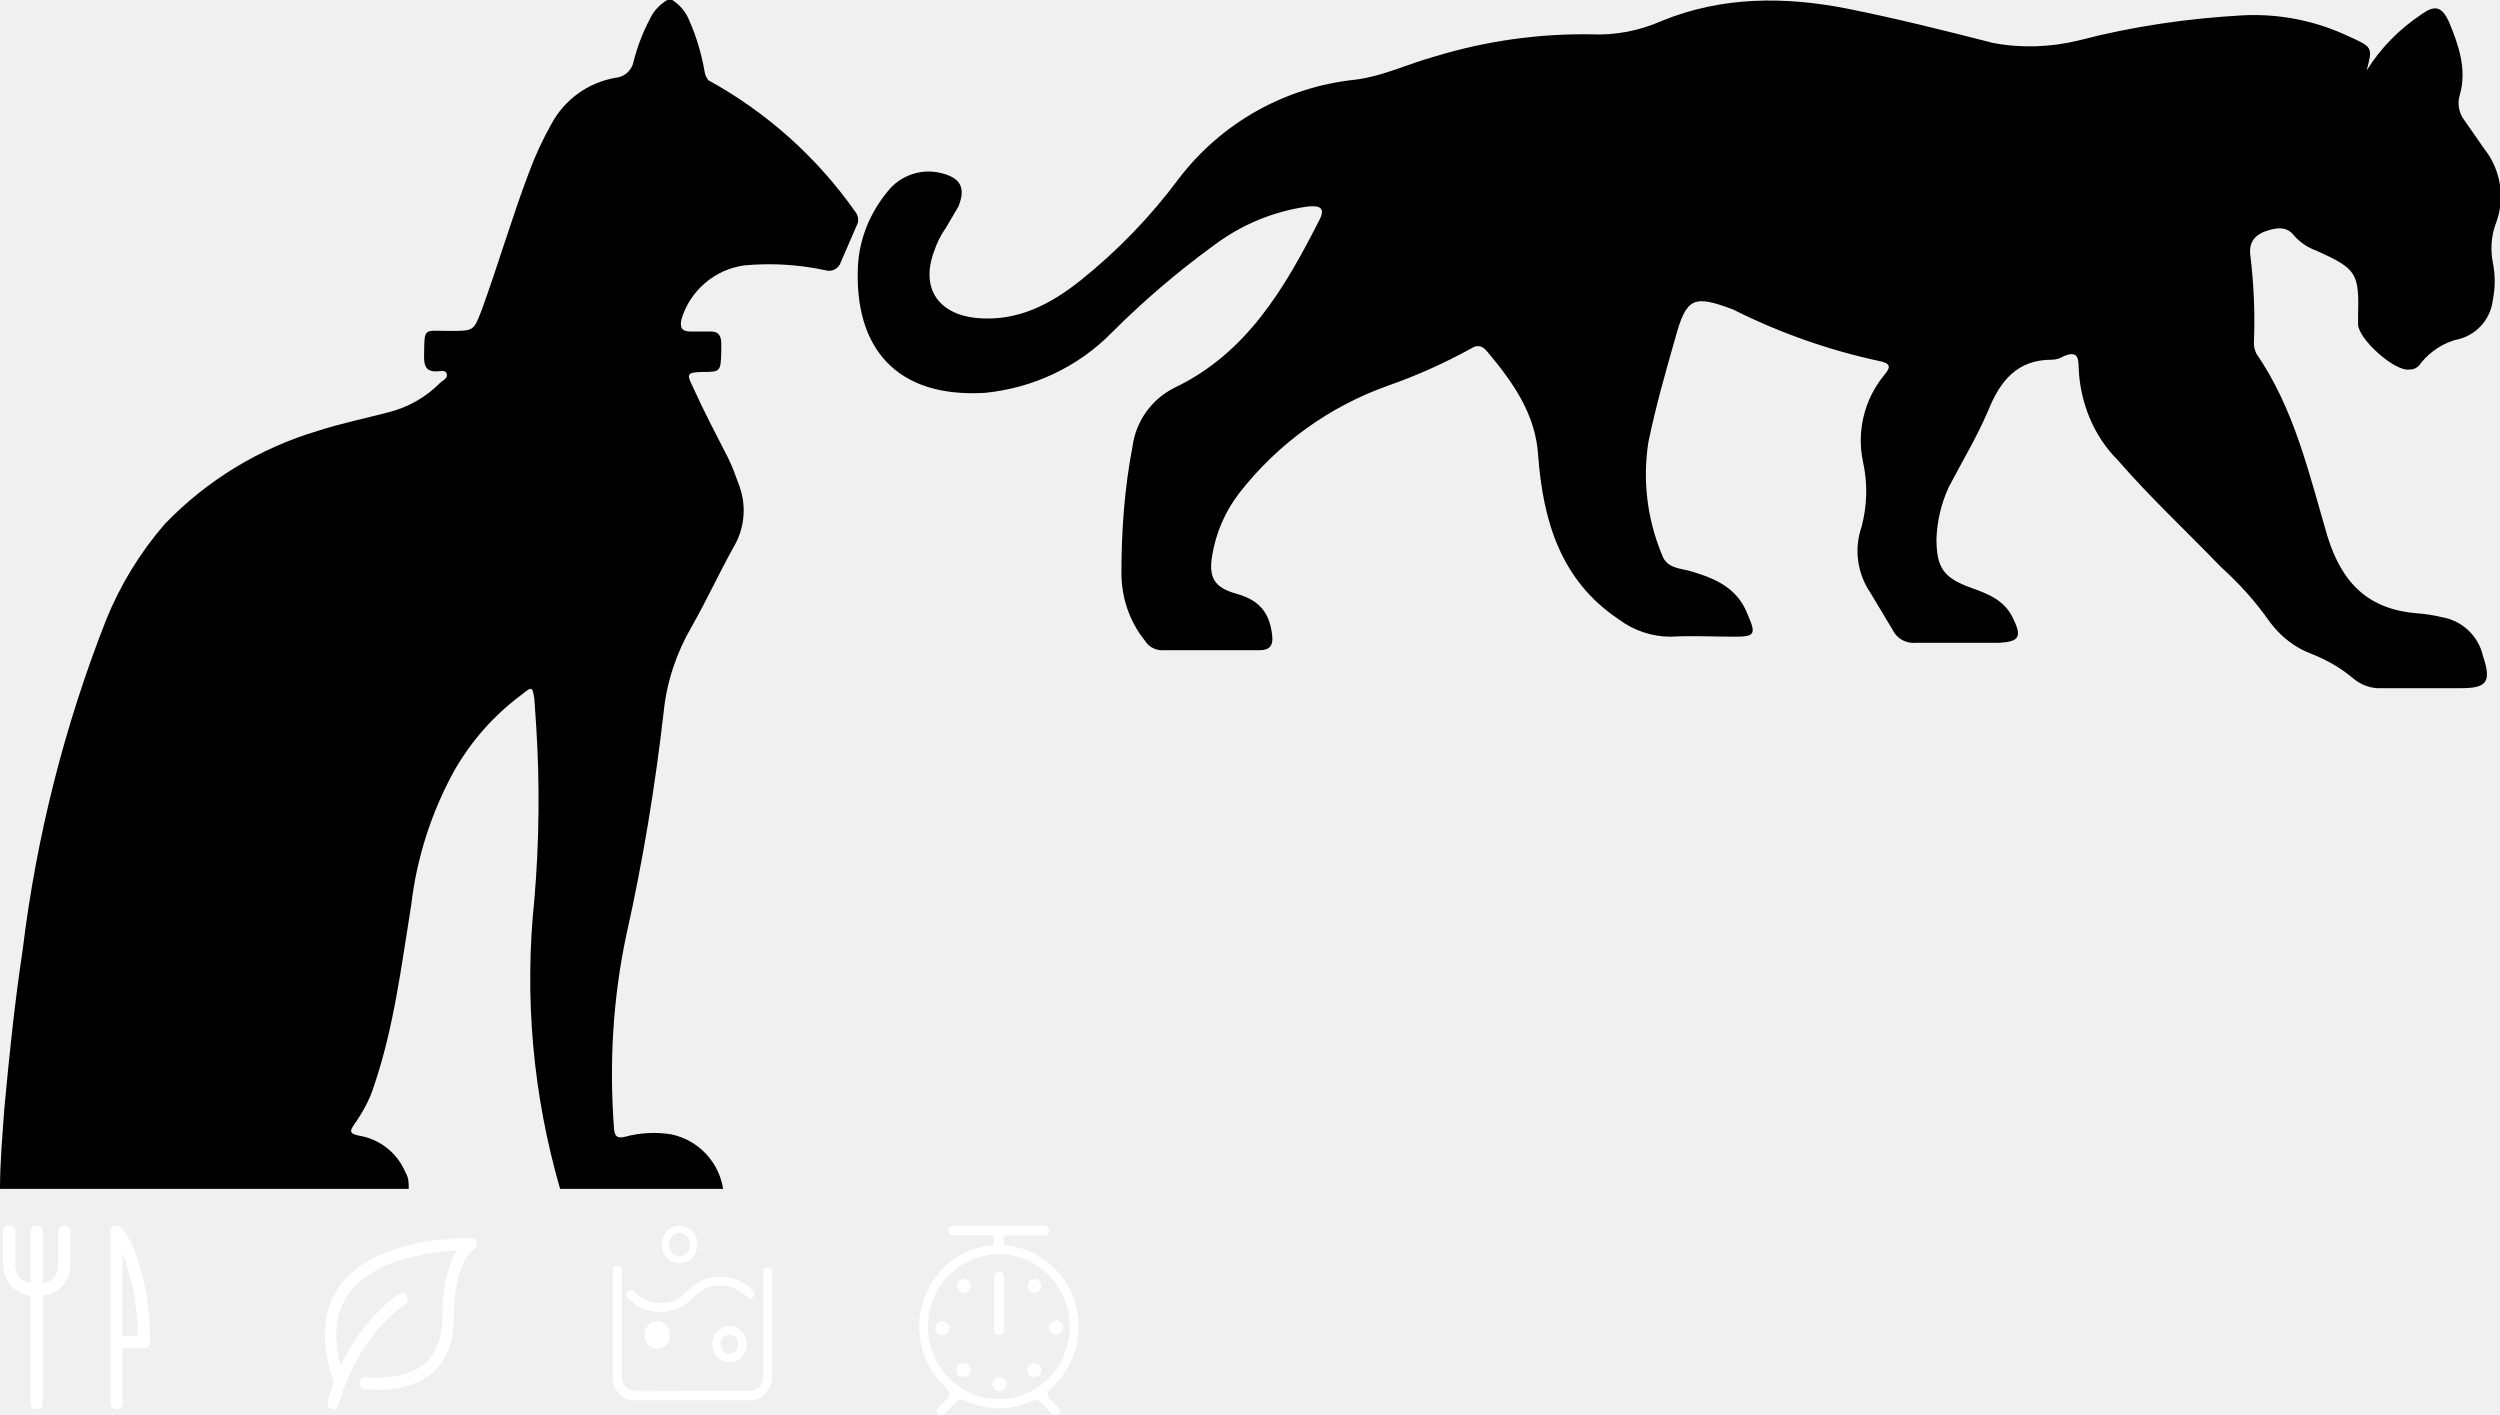
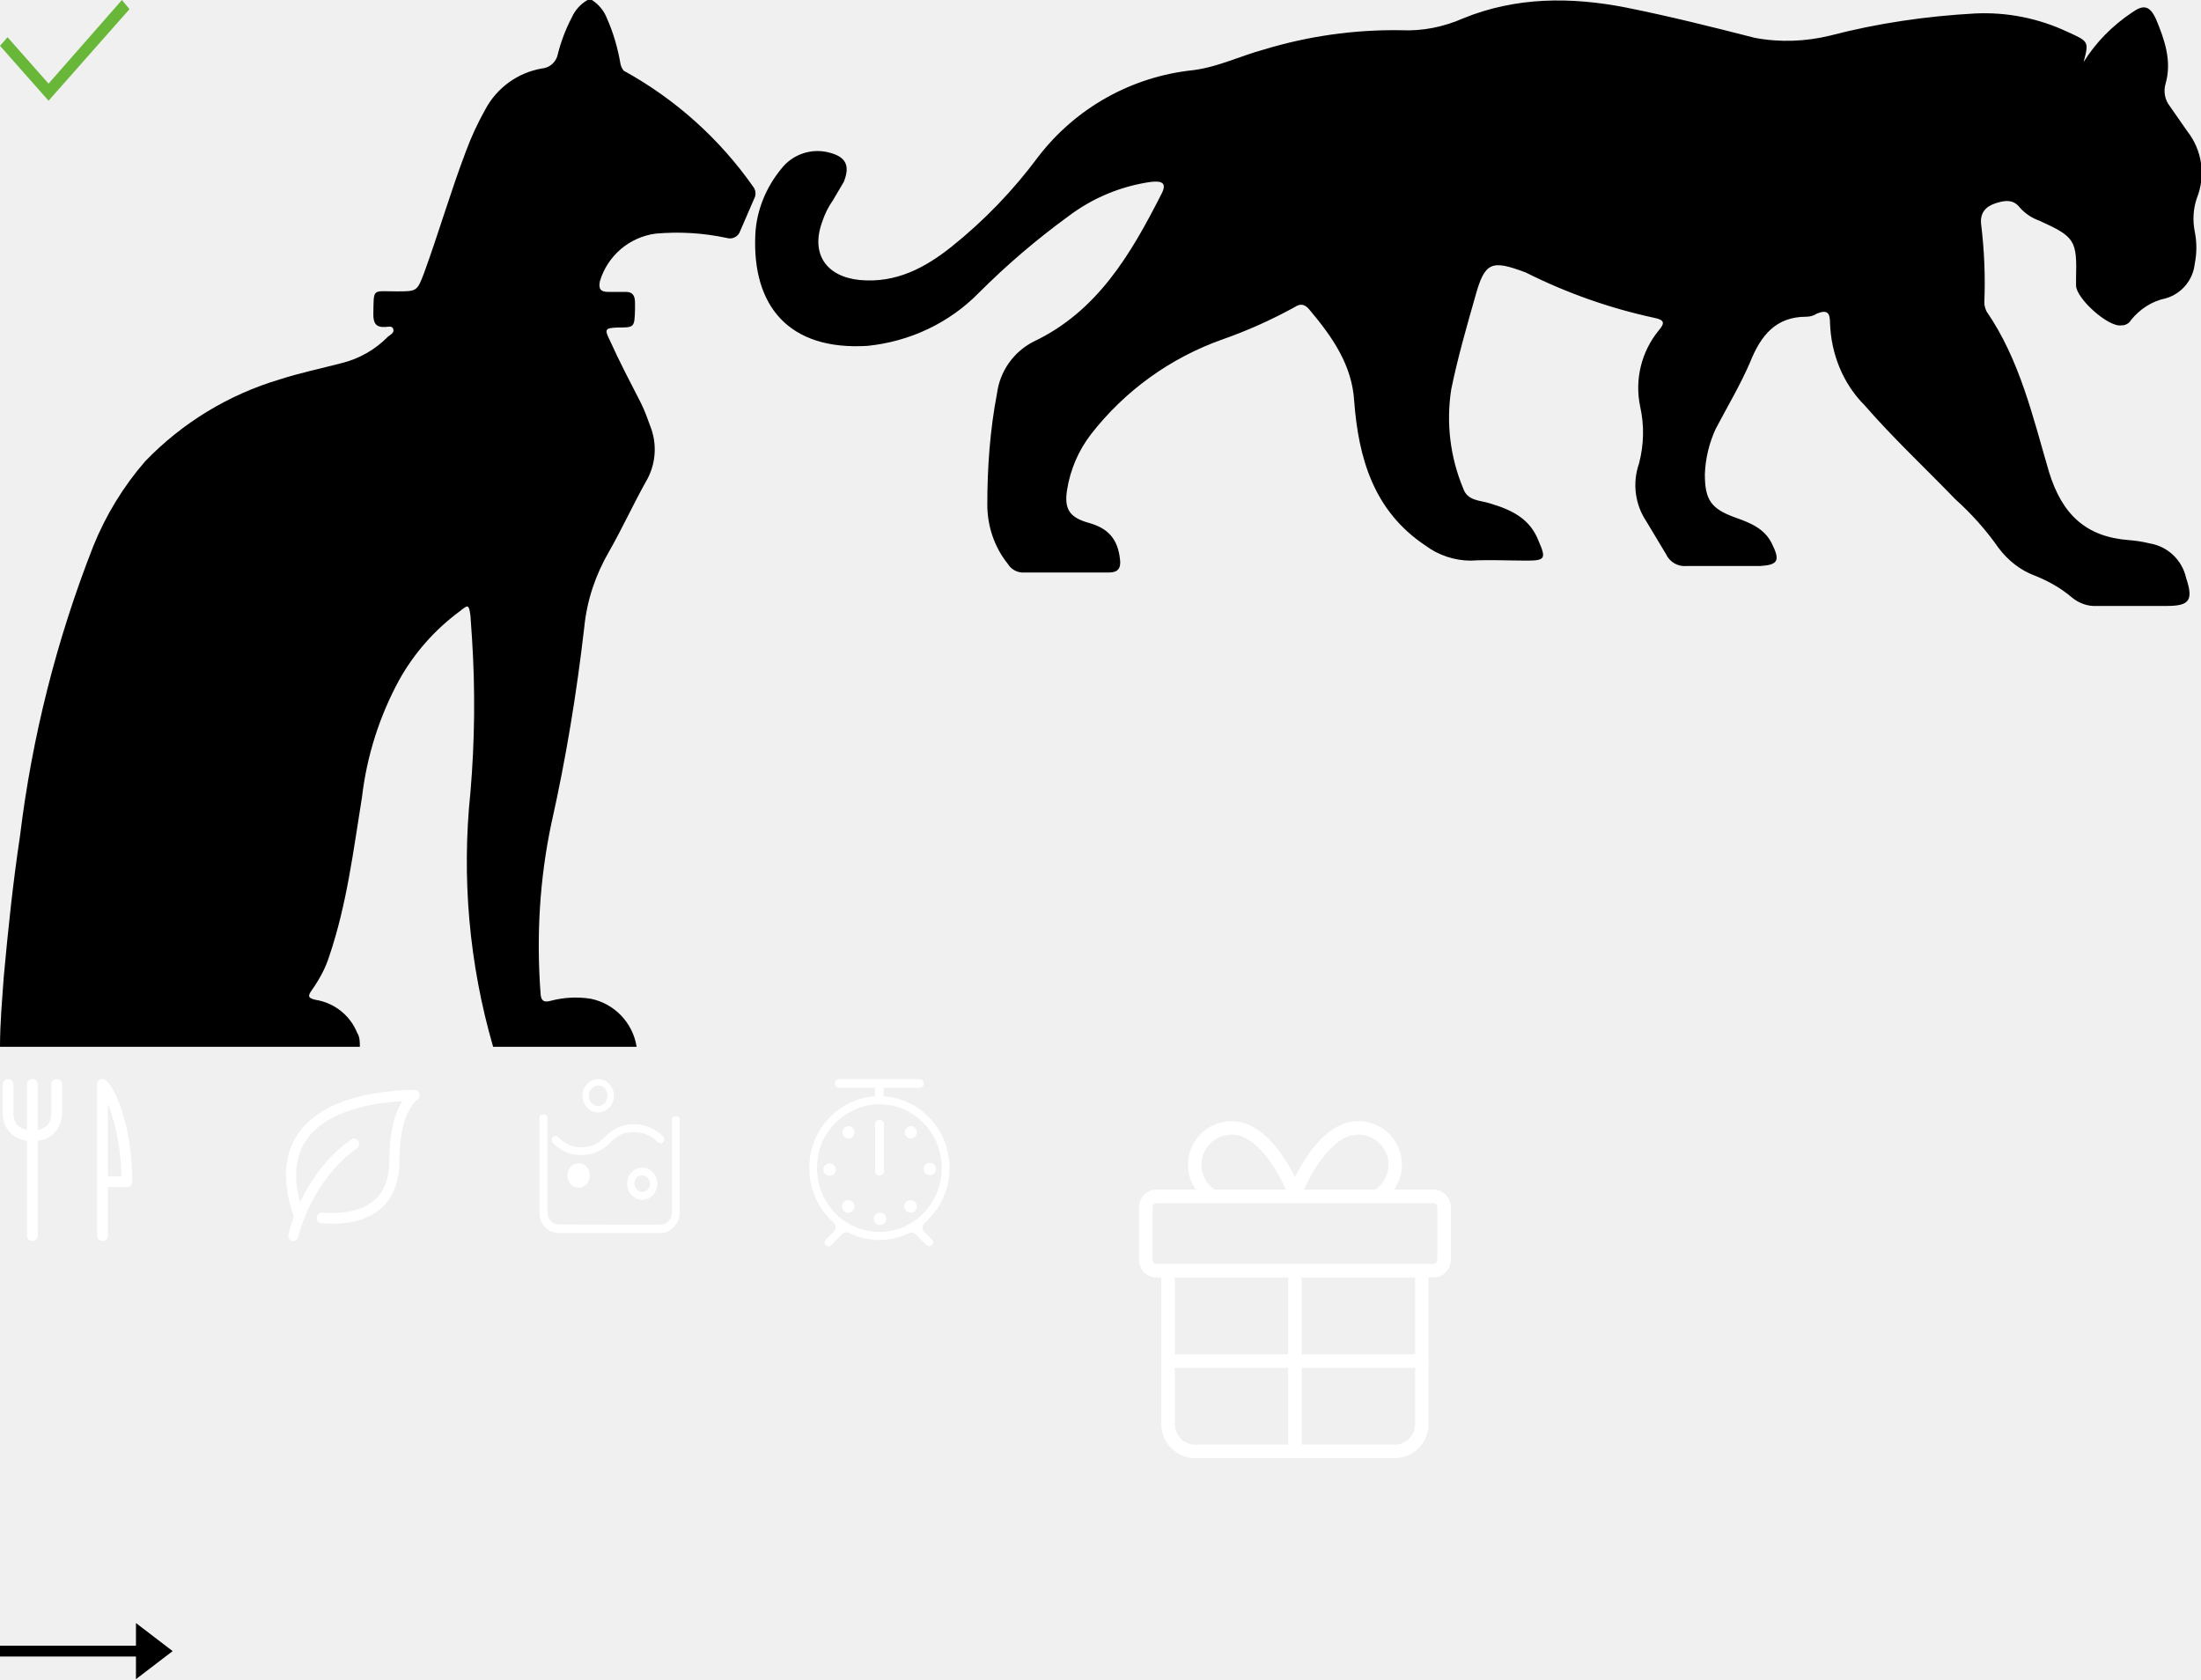
<svg xmlns="http://www.w3.org/2000/svg">
  <symbol width="40" height="40" fill="none" viewBox="0 0 40 40" id="control-knob">
    <rect width="38" height="38" x="1" y="1" fill="#fff" rx="19" />
    <path fill="currentColor" d="m16 11-8 9 8 9V11ZM32 20l-8-9v18l8-9Z" />
    <rect width="38" height="38" x="1" y="1" stroke="currentColor" stroke-width="2" rx="19" />
  </symbol>
  <symbol width="28" height="22" fill="currentColor" viewBox="0 0 28 22" id="vk-icon">
    <path d="M1 5.34c0-.86.52-1.32 1.55-1.38l3.97.02c.26 0 .44.13.53.38.4 1.26.86 2.34 1.37 3.25.5.92 1.17 1.97 1.99 3.16.07.15.18.23.34.23.13 0 .22-.06.3-.18l.07-.28.03-4.35c0-.3-.07-.5-.23-.6-.15-.1-.43-.18-.83-.23-.32-.05-.48-.23-.48-.55 0-.07 0-.12.02-.15.38-1.09 1.44-1.63 3.2-1.63l1.5-.03c.67 0 1.23.16 1.67.48.44.32.67.82.67 1.5v5.72c.12.08.24.12.34.12.27 0 .5-.15.7-.45 1.95-2.58 3-4.31 3.17-5.18 0-.02.01-.06.05-.13.12-.25.33-.47.61-.65.29-.19.53-.31.75-.38a.55.55 0 0 1 .24-.05h4.13l.26.03c.36 0 .63.16.83.47.07.1.12.21.15.33a2.4 2.4 0 0 1 .06.55v.18a6.11 6.11 0 0 1-.94 2.2c-.5.78-1.15 1.62-1.93 2.53-.79.9-1.27 1.5-1.47 1.78-.16.2-.24.39-.24.56 0 .13.07.28.21.45l3.9 4.63c.2.26.31.56.31.88 0 .38-.16.7-.48.95-.32.25-.7.4-1.14.43l-.46.02h-4.04c-.02 0-.06 0-.11.02a.86.86 0 0 1-.1.01c-.4 0-.76-.16-1.1-.48-.12-.13-.96-1.12-2.5-2.97a1.39 1.39 0 0 0-.38-.32 38.47 38.47 0 0 0-.53 2.24l-.08.42a1.4 1.4 0 0 1-1.12 1.06l-.37.02h-2.61c-1.48 0-2.95-.63-4.41-1.9a19.3 19.3 0 0 1-3.96-4.95 47.51 47.51 0 0 1-3.28-7.05A1.92 1.92 0 0 1 1 5.34Zm16.01 6.51c-.37 0-.7-.1-1.01-.29a.9.9 0 0 1-.45-.79V5c0-.34-.1-.58-.27-.72-.18-.14-.49-.21-.93-.21l-1.52.05c-.76 0-1.34.12-1.73.37.78.36 1.17.93 1.17 1.71v4.43a1.5 1.5 0 0 1-.53 1.04c-.32.28-.68.42-1.07.42-.53 0-.94-.24-1.22-.73a26.16 26.16 0 0 1-3.1-5.63l-.23-.66-3.55-.02c-.23 0-.36.01-.38.03-.03.03-.04.1-.04.22 0 .15.01.3.05.48l.56 1.4c1.49 3.64 3.11 6.51 4.86 8.6 1.75 2.1 3.47 3.15 5.16 3.15h2.66c.1 0 .19-.03.24-.09.05-.06.1-.17.13-.34l.06-.25.5-2.21c.15-.3.27-.5.38-.6.2-.2.42-.28.69-.28.43 0 .86.24 1.3.73l2.27 2.71c.14.22.3.33.45.33h4.4c.53 0 .8-.13.8-.38a.47.47 0 0 0-.08-.25l-3.87-4.55c-.3-.35-.45-.73-.45-1.13 0-.4.14-.8.43-1.16.23-.34.68-.9 1.34-1.67.67-.78 1.25-1.51 1.75-2.19.5-.68.82-1.3.98-1.85l.08-.33a.37.37 0 0 1-.02-.16c0-.07-.01-.14-.03-.19h-4.18c-.27.1-.48.25-.64.45L21.8 6c-.45 1.16-1.6 2.94-3.5 5.36-.36.33-.8.5-1.3.5Z" />
  </symbol>
  <symbol width="28" height="22" fill="currentColor" viewBox="0 0 28 22" id="youtube-icon">
    <path d="m17.85 10.8-5.24-3.5a.65.65 0 0 0-1.01.55v6.98a.65.65 0 0 0 1.01.54l5.24-3.49a.65.65 0 0 0 0-1.09Zm-4.94 2.8V9.08l3.4 2.27-3.4 2.27Zm12.48-8.56a2.4 2.4 0 0 0-1.45-1.63C20.22 1.98 14.25 2 14 2s-6.22-.02-9.94 1.4a2.4 2.4 0 0 0-1.45 1.64 25.32 25.32 0 0 0-.61 6.3c0 3.26.33 5.22.61 6.3a2.4 2.4 0 0 0 1.45 1.63c3.72 1.43 9.69 1.4 9.94 1.4h.08c.75 0 6.31-.04 9.86-1.4a2.4 2.4 0 0 0 1.45-1.64c.28-1.07.61-3.03.61-6.3 0-3.25-.33-5.22-.61-6.29Zm-1.27 12.27a1.1 1.1 0 0 1-.65.74c-3.5 1.34-9.4 1.32-9.47 1.32-.07 0-5.98.02-9.47-1.32a1.09 1.09 0 0 1-.65-.74c-.27-1-.57-2.85-.57-5.97 0-3.12.3-4.97.57-5.97a1.1 1.1 0 0 1 .65-.74C8.03 3.29 13.93 3.3 14 3.3c.07 0 5.98-.02 9.47 1.32a1.1 1.1 0 0 1 .65.74c.27 1 .57 2.85.57 5.97 0 3.12-.3 4.96-.57 5.97Z" />
  </symbol>
  <symbol fill="currentColor" viewBox="0 0 28 22" id="telegram-icon">
    <path fill-rule="evenodd" d="M23.46 3.15c.18.15.27.38.23.61l-2.63 15.76a.66.66 0 0 1-1.01.44l-7.88-5.25a.66.66 0 0 1-.15-.96l2.61-3.26-4.36 2.9a.66.66 0 0 1-.65.05L4.36 10.8a.66.66 0 0 1 .08-1.2l18.38-6.57a.66.66 0 0 1 .64.11ZM6.33 10.32l3.53 1.77 7.56-5.04a.66.66 0 0 1 .88.96l-4.8 6 6.43 4.3 2.28-13.66-15.88 5.67Z" clip-rule="evenodd" />
+   </symbol>
+   <symbol viewBox="0 0 27 34" fill="currentColor" id="htmlacademy-logo">
+     <path d="M13.643 0.016L13.5 0L0 1.407V26.013L13.5 34L27 26.013V1.407L13.643 0.016ZM25.234 25.015L13.5 31.957L1.766 25.015V14.929L13.451 21.845L13.47 23.098L5.454 18.355L5.443 19.58L13.489 24.389L13.509 25.675L5.464 20.917L5.454 22.143L13.5 26.951L21.624 22.118V20.893V16.909L25.243 14.759L25.234 25.015ZM25.234 13.452L22.015 15.332L20.532 16.207L13.467 12.02L13.456 13.245L19.496 16.818L19.443 16.849L19.313 16.925L18.454 17.417L13.467 14.469L13.456 15.694L17.392 18.022L16.459 18.631L16.438 18.644L13.467 16.902L13.456 18.127L15.403 19.262L13.415 20.448L1.797 13.576L13.435 6.618L25.234 13.452ZM25.234 12.227L13.44 5.311L1.766 12.22V2.99L13.5 1.764L25.234 2.99V12.227Z" />
+   </symbol>
+   <symbol id="control-knob" class="compare-slider__control-knob" width="40" height="40" fill="none" viewBox="0 0 40 40">
+     <rect width="38" height="38" x="1" y="1" fill="#fff" rx="19" />
+     <path fill="currentColor" d="m16 11-8 9 8 9V11ZM32 20l-8-9v18l8-9Z" />
+     <rect width="38" height="38" x="1" y="1" stroke="currentColor" stroke-width="2" rx="19" />
+   </symbol>
+   <symbol fill="none" id="input-email-icon">
+     <path stroke="currentColor" stroke-linecap="round" stroke-linejoin="round" d="M.5 5.5v8h17v-8M.5.5h17v2L9 8.5l-8.5-6v-2Z" />
+   </symbol>
+   <symbol fill="none" id="input-phone-icon">
+     <path stroke="currentColor" stroke-linecap="round" stroke-linejoin="round" d="M7 8h8.5m0 0L13 5.5M15.5 8 13 10.5M5.5.5v5h-3v5h3v5H3c-1.5 0-2.5-1-2.5-2.5V3C.5 1.5 1.5.5 3 .5h2.5Z" />
  </symbol>
  <view fill="none" viewBox="0 0 140 194" id="cat-icon-slim" />
  <path transform="translate(0, 0)" fill="#000" d="M109.7 0h-.8a7 7 0 0 0-2.9 3.2 31 31 0 0 0-2.6 6.8 3.3 3.3 0 0 1-3 2.7A14.7 14.7 0 0 0 90 20.2a54.6 54.6 0 0 0-3.7 8c-2.8 7.4-5 15-7.7 22.4-1.3 3.4-1.3 3.4-5.1 3.4-4.6 0-4.2-.7-4.3 4.3 0 1.6.5 2.4 2.2 2.3.5 0 1.3-.3 1.5.4.2.7-.5 1-1 1.4a18 18 0 0 1-8.6 4.9c-3.8 1-7.7 1.8-11.4 3a57.3 57.3 0 0 0-25 15.2 56 56 0 0 0-9.6 15.7A219.4 219.4 0 0 0 3.7 155c-1.3 8.6-2.2 17.3-3 26-.3 4.3-.7 8.6-.7 13h66.7c0-.9 0-1.8-.5-2.6a10 10 0 0 0-7.7-6.1c-1.4-.3-1.5-.7-.7-1.8 1.4-2 2.5-4 3.2-6.2 3.3-9.7 4.5-19.7 6.1-29.6A60 60 0 0 1 74 126c2.8-5 6.6-9.3 11.2-12.7 1.6-1.3 1.7-1.3 2 .8l.3 4.4c.6 9.4.5 18.9-.3 28.3a123.3 123.3 0 0 0 4.2 47.2H118a10.8 10.8 0 0 0-8.5-8.9 18 18 0 0 0-7.5.4c-1.2.3-1.7 0-1.8-1.3-.8-10.6-.2-21.2 2-31.6 2.7-12 4.7-24.2 6.1-36.4.5-5 2.1-9.7 4.6-14 2.4-4.2 4.4-8.6 6.8-12.9a11.7 11.7 0 0 0 .8-10.4c-.5-1.4-1-2.8-1.7-4.2-2-3.9-4-7.7-5.8-11.7-1-2-.8-2.2 1.4-2.3 3.2 0 3.2 0 3.3-3.3v-1.3c0-1.4-.5-2.1-2-2h-3c-1.4 0-1.8-.6-1.5-2a12.5 12.5 0 0 1 10.3-8.8 44 44 0 0 1 13.2.8 2 2 0 0 0 2.5-1.3l2.6-6a2 2 0 0 0-.2-2.2 71.1 71.1 0 0 0-24-21.5 3 3 0 0 1-.6-1.3c-.5-2.9-1.3-5.7-2.5-8.4a7 7 0 0 0-2.8-3.4Z" />
  <view fill="none" viewBox="140 0 268 112" id="cat-icon-pro" />
  <path transform="translate(140, 0)" fill="#000" d="M246.2 11.5c2.3-3.7 5.4-6.8 9-9.2 2-1.4 3.2-1.4 4.4 1.2 1.6 3.8 3 7.8 1.8 12a4.6 4.6 0 0 0 .8 4.2l3.2 4.6a12.5 12.5 0 0 1 1.8 12.4c-.7 2-.8 4.2-.4 6.2s.4 4 0 6a7.5 7.5 0 0 1-5.4 6.4c-2.5.5-4.8 2-6.4 4a2 2 0 0 1-1.8 1c-2.4.4-8.4-5-8.4-7.4v-1.2c.2-7.2-.2-7.8-6.8-10.8a8.8 8.8 0 0 1-3.6-2.4c-1.2-1.6-2.8-1.4-4.6-.8-1.8.6-2.8 1.8-2.6 3.8.6 4.9.8 9.7.6 14.6 0 .6.2 1.1.4 1.6 6.2 9 8.6 19.6 11.6 29.8 2.4 7.8 6.8 12 14.8 12.6 1.3.1 2.6.3 3.8.6a8.3 8.3 0 0 1 6.8 6.4c1.4 4.2.6 5.2-3.6 5.2h-13c-1.6.1-3.3-.5-4.6-1.6-2-1.7-4.3-3-6.8-4-2.7-1-5-2.8-6.8-5.2-2.3-3.3-5-6.3-8-9-5.6-5.8-11.6-11.4-16.8-17.4-4-4-6.2-9.5-6.4-15.2 0-1.8-.4-2.6-2.4-1.8-.6.4-1.3.6-2 .6-5.6 0-8.4 3.4-10.4 8.4-1.8 4.2-4.2 8.2-6.4 12.4-1.2 2.6-1.9 5.5-2 8.4 0 4.8 1.2 6.4 5.6 8 2.8 1 5.4 2 6.8 4.8 1.6 3.2 1.2 4-2.2 4.2h-13.6a3.8 3.8 0 0 1-3.8-2.2l-3.6-6a12.1 12.1 0 0 1-1.4-10.8c.9-3.5 1-7 .2-10.6a16.8 16.8 0 0 1 3.4-14c1.2-1.4 1.2-2-.8-2.4a100.1 100.1 0 0 1-23.8-8.4c-6.4-2.4-7.6-2-9.4 4.6-1.6 5.6-3.2 11.2-4.4 17a34 34 0 0 0 2.2 18.4c.8 2.4 3.2 2.2 5 2.8 4 1.2 7.4 2.8 9 7 1.4 3.2 1.2 3.6-2.2 3.6-3.4 0-6.8-.2-10.4 0-3 0-6-1-8.4-2.8-9.6-6.4-12.4-16.2-13.2-26.8-.4-6.6-4-11.8-8.2-16.8-.8-1-1.6-1.4-2.8-.6a88.6 88.6 0 0 1-13.4 6 53.4 53.4 0 0 0-24.4 17.6c-2.3 3-3.8 6.5-4.4 10.2-.6 3.6.4 5.2 4 6.2s5.4 3 5.8 6.8c.2 1.6-.4 2.4-2 2.4H49.4a3.3 3.3 0 0 1-2.6-1.6c-2.5-3.1-3.8-7-3.8-11 0-6.9.5-13.8 1.8-20.6a12.6 12.6 0 0 1 6.8-9.6c11.8-5.6 18-16.2 23.6-27.2 1.2-2.2.2-2.6-1.8-2.4A33 33 0 0 0 58 40.1c-5.9 4.3-11.4 9-16.6 14.2-5.5 5.6-12.8 9-20.6 9.8C6.2 65-.6 56.7 0 43.5.2 39 2 34.7 4.8 31.3a8.5 8.5 0 0 1 9-3c3 .8 3.8 2.4 2.6 5.4l-2 3.4a15 15 0 0 0-2 4c-2.2 6 .8 10.2 7 10.8 6.6.6 12-2.2 17-6.2 6-4.8 11.4-10.4 16-16.6A41.6 41.6 0 0 1 81.2 13c4.6-.6 8.6-2.6 13-3.8a83 83 0 0 1 25.4-3.6c4 .2 8-.6 11.6-2.2 9.8-4 20-4 30.2-2 8 1.6 16 3.6 23.8 5.6 4.7.9 9.5.7 14-.4C208 4.3 217 3 226 2.5c6-.3 11.9.9 17.2 3.4 4 1.8 4 1.8 3 5.6Z" />
  <view fill="none" viewBox="0 200 25 30" id="workflow-icon-changes" />
  <g transform="translate(0, 200)">
    <path fill="#fff" fill-rule="evenodd" d="M18.6 0c.4 0 .8 0 1.1.3 1 .9 2.1 2.9 3 6 1 3 1.8 7.2 1.8 12.7 0 .6-.4 1-1 1H20v9a1 1 0 1 1-2 0V1c0-.4.2-.8.6-1ZM20 18h2.5A39.6 39.6 0 0 0 20 4.5V18ZM6 0c.6 0 1 .4 1 1v28a1 1 0 1 1-2 0V1c0-.6.4-1 1-1Z" clip-rule="evenodd" />
    <path fill="#fff" fill-rule="evenodd" d="M1.5 0c.6 0 1 .4 1 1v5.5c0 .6.2 1.3.7 2 .5.5 1.3 1 2.8 1a1 1 0 1 1 0 2c-2 0-3.4-.7-4.3-1.8A5 5 0 0 1 .5 6.5V1c0-.6.4-1 1-1Z" clip-rule="evenodd" />
    <path fill="#fff" fill-rule="evenodd" d="M10.5 0a1 1 0 0 0-1 1v5.5a3 3 0 0 1-.7 2c-.5.5-1.3 1-2.8 1a1 1 0 0 0 0 2c2 0 3.4-.7 4.3-1.8a5 5 0 0 0 1.2-3.2V1c0-.6-.4-1-1-1Z" clip-rule="evenodd" />
  </g>
  <view fill="none" viewBox="50 200 30 32" id="workflow-icon-contents" />
  <g transform="translate(50, 200)">
    <path fill="#fff" d="M27.78 2.77a.95.95 0 0 0-.92-.77c-4.94.03-16.95.92-21.8 8.38-2.51 3.88-2.73 8.91-.64 14.96l.07.13a25.93 25.93 0 0 0-1.04 3.32c-.11.54.21 1.07.72 1.19l.2.02c.43 0 .82-.32.91-.79.02-.1 2.4-10.37 10.85-16.38.44-.3.55-.93.26-1.38a.9.9 0 0 0-1.3-.28c-4.78 3.4-7.73 8-9.47 11.65-1.24-4.57-.91-8.37.99-11.3 3.74-5.76 12.62-7.15 17.98-7.45-1.15 1.8-2.41 5.1-2.41 10.93 0 3.12-.83 5.52-2.47 7.14-2.62 2.6-6.88 2.83-10 2.58-.5-.04-.96.38-1 .93-.04.55.35 1.03.87 1.07.62.05 1.28.08 1.98.08 3.17 0 6.87-.66 9.43-3.2 2.03-2 3.06-4.9 3.06-8.6 0-9.1 3.22-11.1 3.23-11.1.4-.21.6-.68.5-1.13Z" />
  </g>
  <view fill="none" viewBox="100 200 26 29" id="workflow-icon-powder" />
  <path transform="translate(100, 200)" fill="#fff" d="M10.88 0c-1.64 0-2.9 1.36-2.9 3.08s1.26 3.08 2.9 3.08c1.63 0 2.9-1.36 2.9-3.08S12.5 0 10.88 0Zm0 1.18c1 0 1.72.84 1.72 1.9 0 1-.8 1.9-1.72 1.9-1 0-1.73-.84-1.73-1.9 0-1 .78-1.9 1.72-1.9ZM0 24.74c0 1.18.4 2.18 1.36 3 1 .84 2.17.77 2.17.77h19.04c.77 0 1.8-.38 2.62-1.45.85-1 .8-2.36.8-2.36V7.5c0-.44-.12-.6-.75-.6-.64 0-.69.27-.69.59V24.7c-.02.3-.07 1.08-.74 1.72-.74.62-1.45.54-1.45.54s-18.13 0-19.03-.03a2.14 2.14 0 0 1-1.45-.9c-.51-.73-.41-1.63-.41-1.63V7.18c0-.46-.24-.64-.73-.64S0 6.72 0 7.12v17.62ZM16.31 8.43c-1.08.23-2.17.38-4.26 2.35-2.08 2-3.62 1.9-5.16 1.82-1.54-.1-3.17-1.54-3.45-1.9-.33-.36-.9-.12-1.08.11-.16.24-.16.64.1 1 1.27 1.18 2.45 2.08 4.72 2.26a7.5 7.5 0 0 0 5.89-2.26c1.45-1.45 2.17-1.72 3.26-1.9a6.3 6.3 0 0 1 5.08 1.26c1 1.1 1.26.78 1.54.48.54-.72-.23-1.27-1.1-1.9a7.24 7.24 0 0 0-5.52-1.28l-.02-.04Zm-9.06 7.16c-1.18 0-2.08 1-2.08 2.26 0 1.27.9 2.27 2.08 2.27 1.18 0 2.08-1 2.08-2.27s-.9-2.26-2.08-2.26Zm11.78.78c-1.54 0-2.8 1.36-2.8 2.99 0 1.63 1.26 2.99 2.8 2.99 1.54 0 2.81-1.36 2.81-3 0-1.62-1.27-2.98-2.8-2.98Zm0 1.45c.8 0 1.45.7 1.45 1.54a1.5 1.5 0 0 1-1.45 1.54c-.8 0-1.45-.7-1.45-1.54 0-.86.65-1.54 1.45-1.54Z" />
  <view width="26" height="31" fill="none" viewBox="150 200 26 31" id="workflow-icon-result" />
  <path transform="translate(150, 200)" fill="#fff" d="M5.54 0c-1.06 0-1.06 1.58 0 1.58h6.64v1.6C5.38 3.63 0 9.42 0 16.49c0 4.02 1.74 7.64 4.5 10.07.47.43.54 1.18.1 1.64l-1.53 1.55c-.74.69.36 1.75 1.03 1l2-2.03c.35-.34.87-.43 1.3-.21a12.7 12.7 0 0 0 11.07.06c.43-.21.96-.13 1.3.21l1.94 1.97c.68.64 1.65-.31 1.04-1l-1.45-1.48c-.44-.45-.38-1.2.1-1.63A13.46 13.46 0 0 0 26 16.47C26 9.4 20.59 3.6 13.78 3.2v-1.6h6.64c1.06 0 1.06-1.59 0-1.59H5.54Zm-4.1 16.47A11.7 11.7 0 0 1 13 4.65c6.38 0 11.55 5.3 11.55 11.82 0 6.55-5.17 11.85-11.55 11.85-6.38 0-11.57-5.3-11.57-11.85Zm10.75-8.09c0-1.1 1.66-1.1 1.66 0v8.63a.84.84 0 0 1-.85.85.81.81 0 0 1-.8-.8V8.39ZM7.22 11a1.16 1.16 0 0 0 1.16-1.15A1.15 1.15 0 0 0 7.22 8.7a1.16 1.16 0 0 0-1.05 1.14A1.15 1.15 0 0 0 7.22 11Zm11.55 0a1.16 1.16 0 0 0 1.16-1.15 1.15 1.15 0 0 0-1.16-1.15 1.16 1.16 0 0 0-1.05 1.14A1.15 1.15 0 0 0 18.77 11ZM8.37 23.59c0 1.53-2.31 1.53-2.31 0s2.32-1.53 2.32 0ZM13 27.03a1.17 1.17 0 0 0 1.17-.68 1.14 1.14 0 0 0-.7-1.56 1.17 1.17 0 0 0-1.22.32 1.15 1.15 0 0 0 .75 1.92ZM4.91 16.64a1.14 1.14 0 0 1-.68 1.17 1.17 1.17 0 0 1-1.57-.7 1.14 1.14 0 0 1 .32-1.2 1.16 1.16 0 0 1 1.93.73Zm17.33 1.15a1.16 1.16 0 0 0 1.17-.68 1.14 1.14 0 0 0-.7-1.55 1.17 1.17 0 0 0-1.22.32 1.15 1.15 0 0 0 .75 1.91Zm-2.31 5.8c0 1.53-2.32 1.53-2.32 0s2.32-1.53 2.32 0Z" />
+   <view width="80" height="84" fill="none" viewBox="200 200 80 84" id="icon-gift" />
+   <g transform="translate(200, 200)">
+     <path fill="#fff" d="M65.657 36.757H14.391a3.266 3.266 0 0 1-3.263-3.262v-9.772a3.267 3.267 0 0 1 3.263-3.263h51.265a3.266 3.266 0 0 1 3.262 3.263v9.773a3.264 3.264 0 0 1-3.26 3.261ZM14.391 22.96a.773.773 0 0 0-.763.763v9.773c0 .42.342.762.763.762h51.265c.42 0 .762-.342.762-.762v-9.773a.772.772 0 0 0-.762-.763H14.391Z" />
+     <path fill="#fff" d="M58.508 70.236h-36.97a6.289 6.289 0 0 1-6.282-6.282V35.507a1.25 1.25 0 0 1 2.5 0v28.447a3.786 3.786 0 0 0 3.782 3.782h36.97a3.786 3.786 0 0 0 3.78-3.782V35.507a1.25 1.25 0 0 1 2.5 0v28.447a6.288 6.288 0 0 1-6.28 6.282Z" />
+     <path fill="#fff" d="M40.023 70.236c-.69 0-1.25-.56-1.25-1.25V35.507a1.25 1.25 0 0 1 2.5 0v33.478c0 .692-.56 1.251-1.25 1.251ZM24.422 22.956c-3.913-2.12-5.373-7.027-3.255-10.94 2.117-3.912 7.024-5.372 10.938-3.256C38.07 11.99 41.29 21 41.422 21.383l-2.358.83c-.03-.086-3.038-8.486-8.148-11.255a5.578 5.578 0 0 0-7.55 2.247 5.58 5.58 0 0 0 2.248 7.553l-1.192 2.198Z" />
+     <path fill="#fff" d="m55.622 22.956-1.19-2.199a5.541 5.541 0 0 0 2.688-3.31 5.53 5.53 0 0 0-.441-4.241 5.527 5.527 0 0 0-3.309-2.688 5.533 5.533 0 0 0-4.24.44c-5.11 2.768-8.118 11.169-8.148 11.254l-2.358-.83C38.758 21 41.977 11.99 47.94 8.76a8.015 8.015 0 0 1 6.144-.638 8.01 8.01 0 0 1 4.794 3.893 8.013 8.013 0 0 1 .639 6.144 8.028 8.028 0 0 1-3.895 4.797ZM63.538 53.497H16.506a1.25 1.25 0 0 1 0-2.5h47.032a1.25 1.25 0 0 1 0 2.5Z" />
+   </g>
+   <view viewBox="0 300 32 12" id="program-arrow" />
+   <path transform="translate(0, 300)" d="m32 6-6.8 5.2V.8L32 6zM0 5h25.2v2H0z" />
+   <view viewBox="0 0 24 19" id="check-sign" />
+   <path d="M9 15.499L1.4 6.901L0 8.485L9 18.667L24 1.697L22.6 0L9 15.499Z" fill="#68b738" />
</svg>
